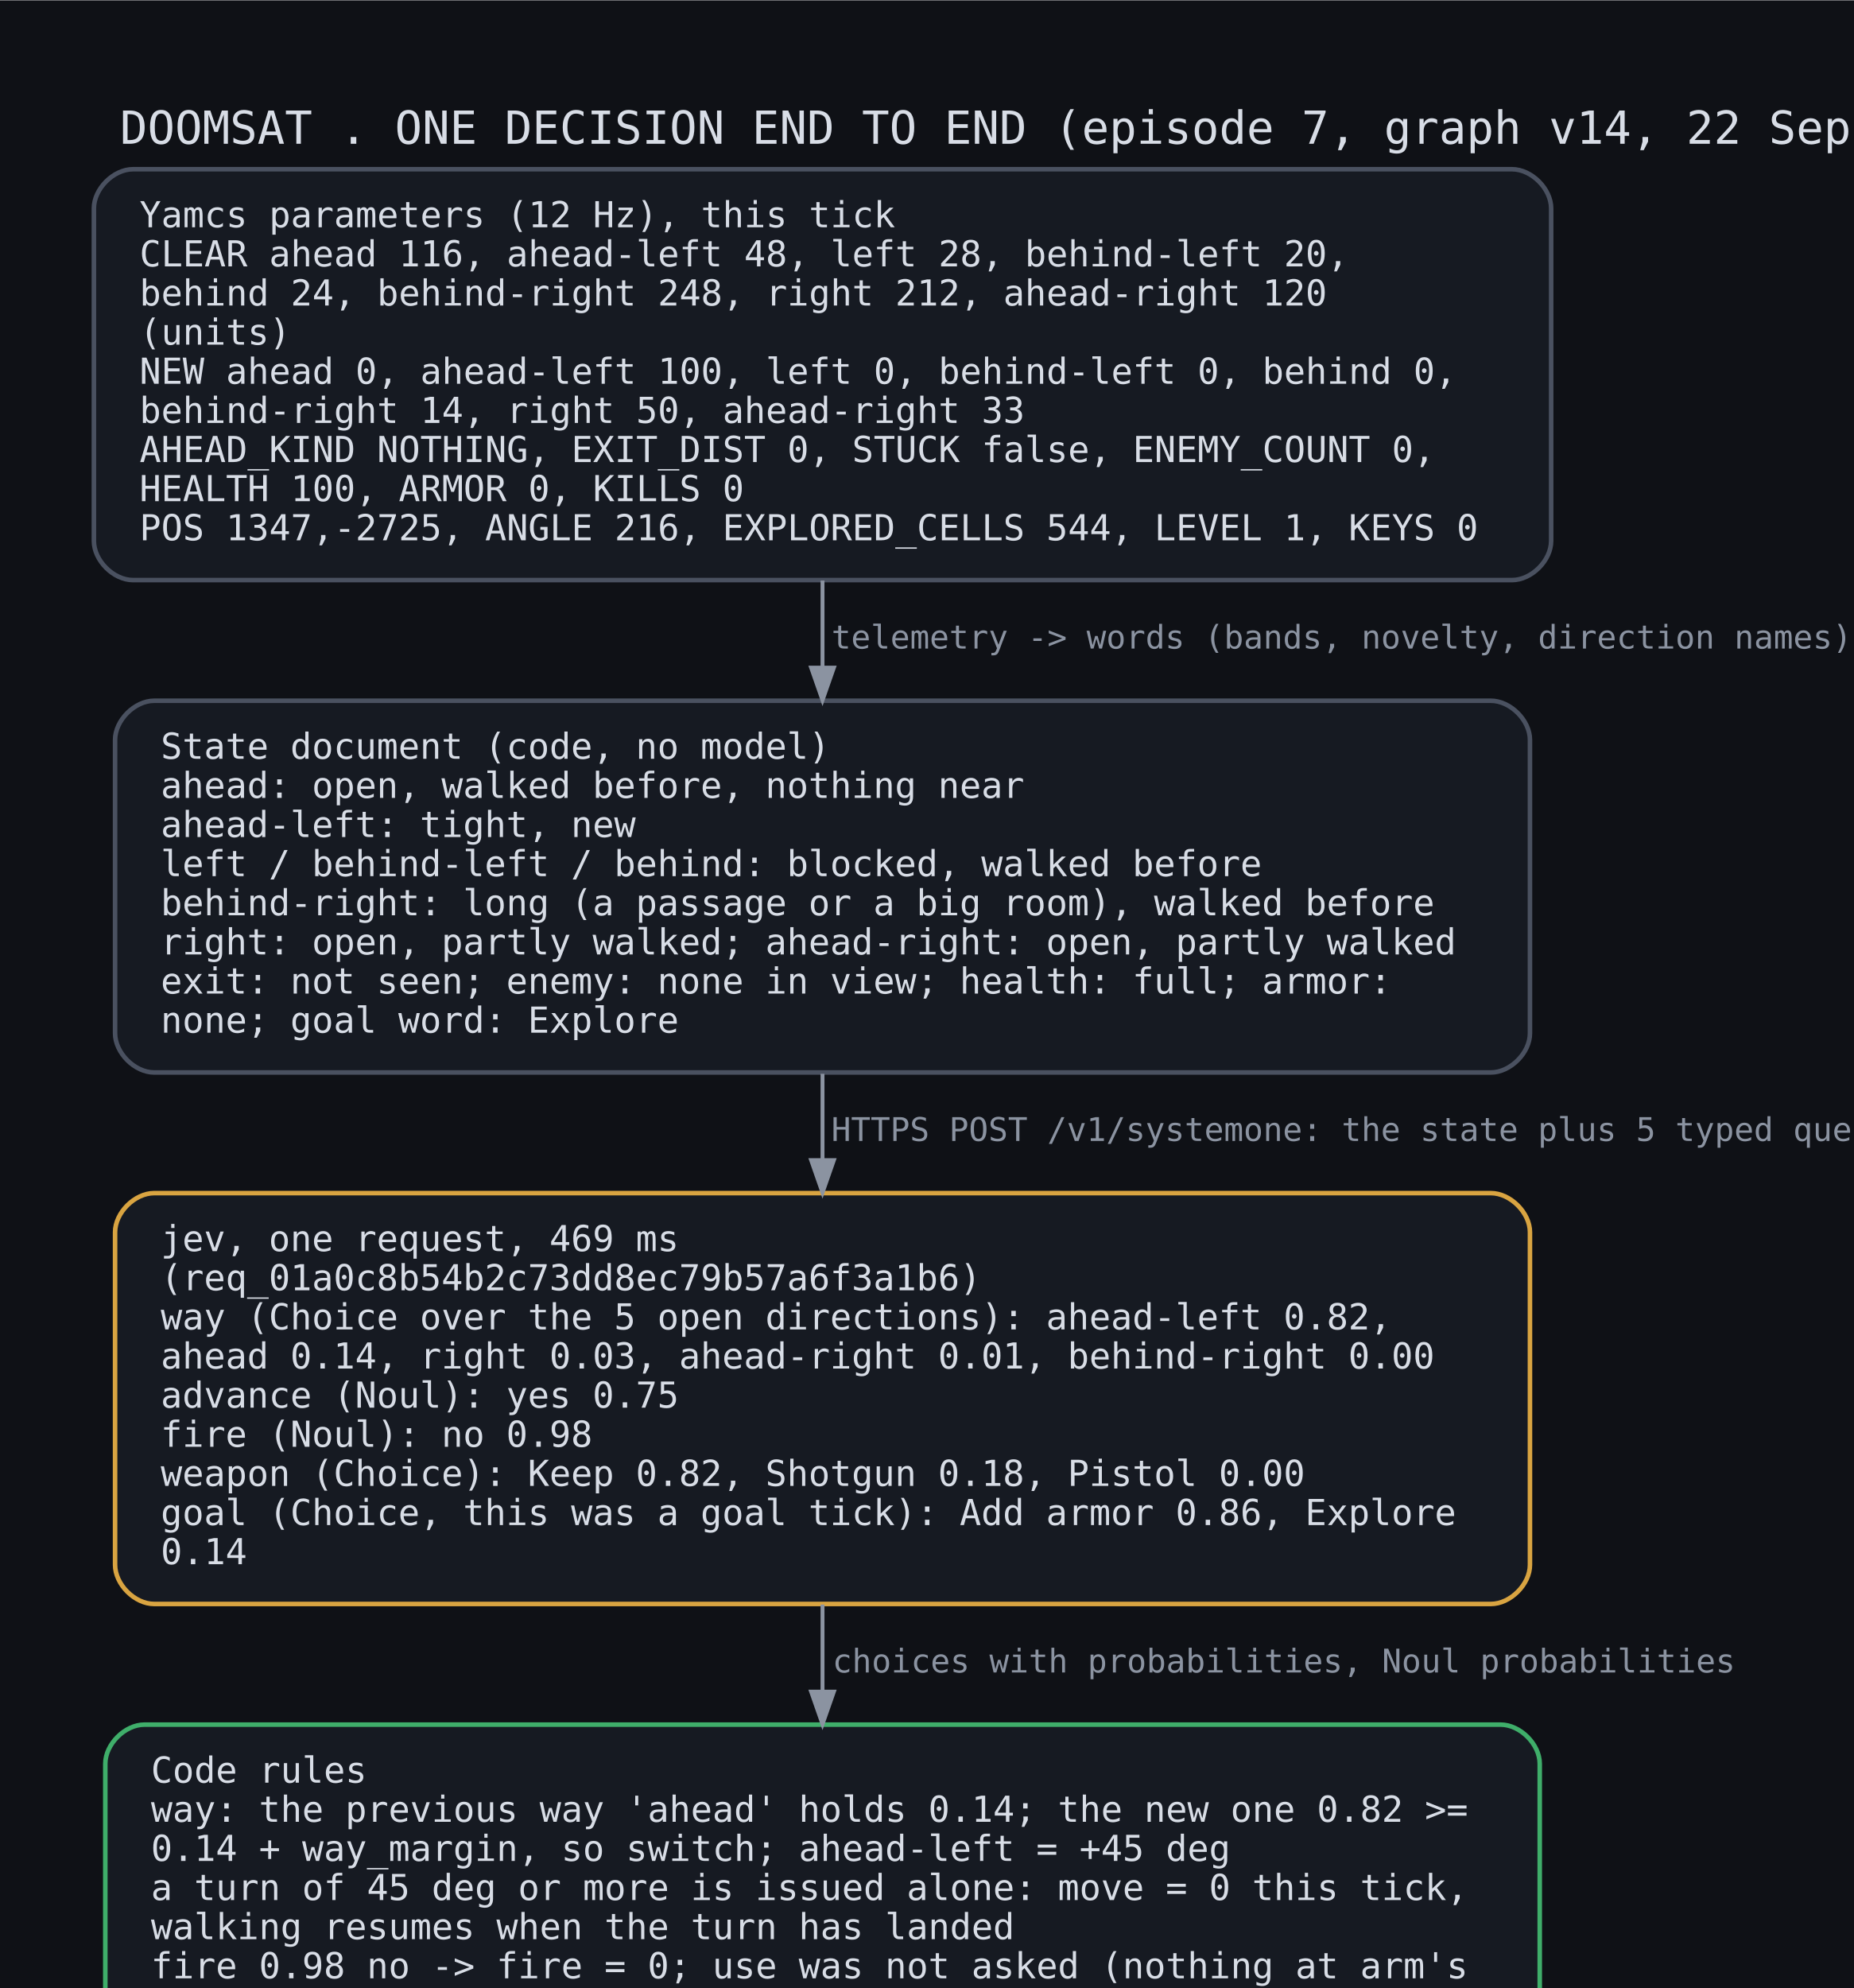
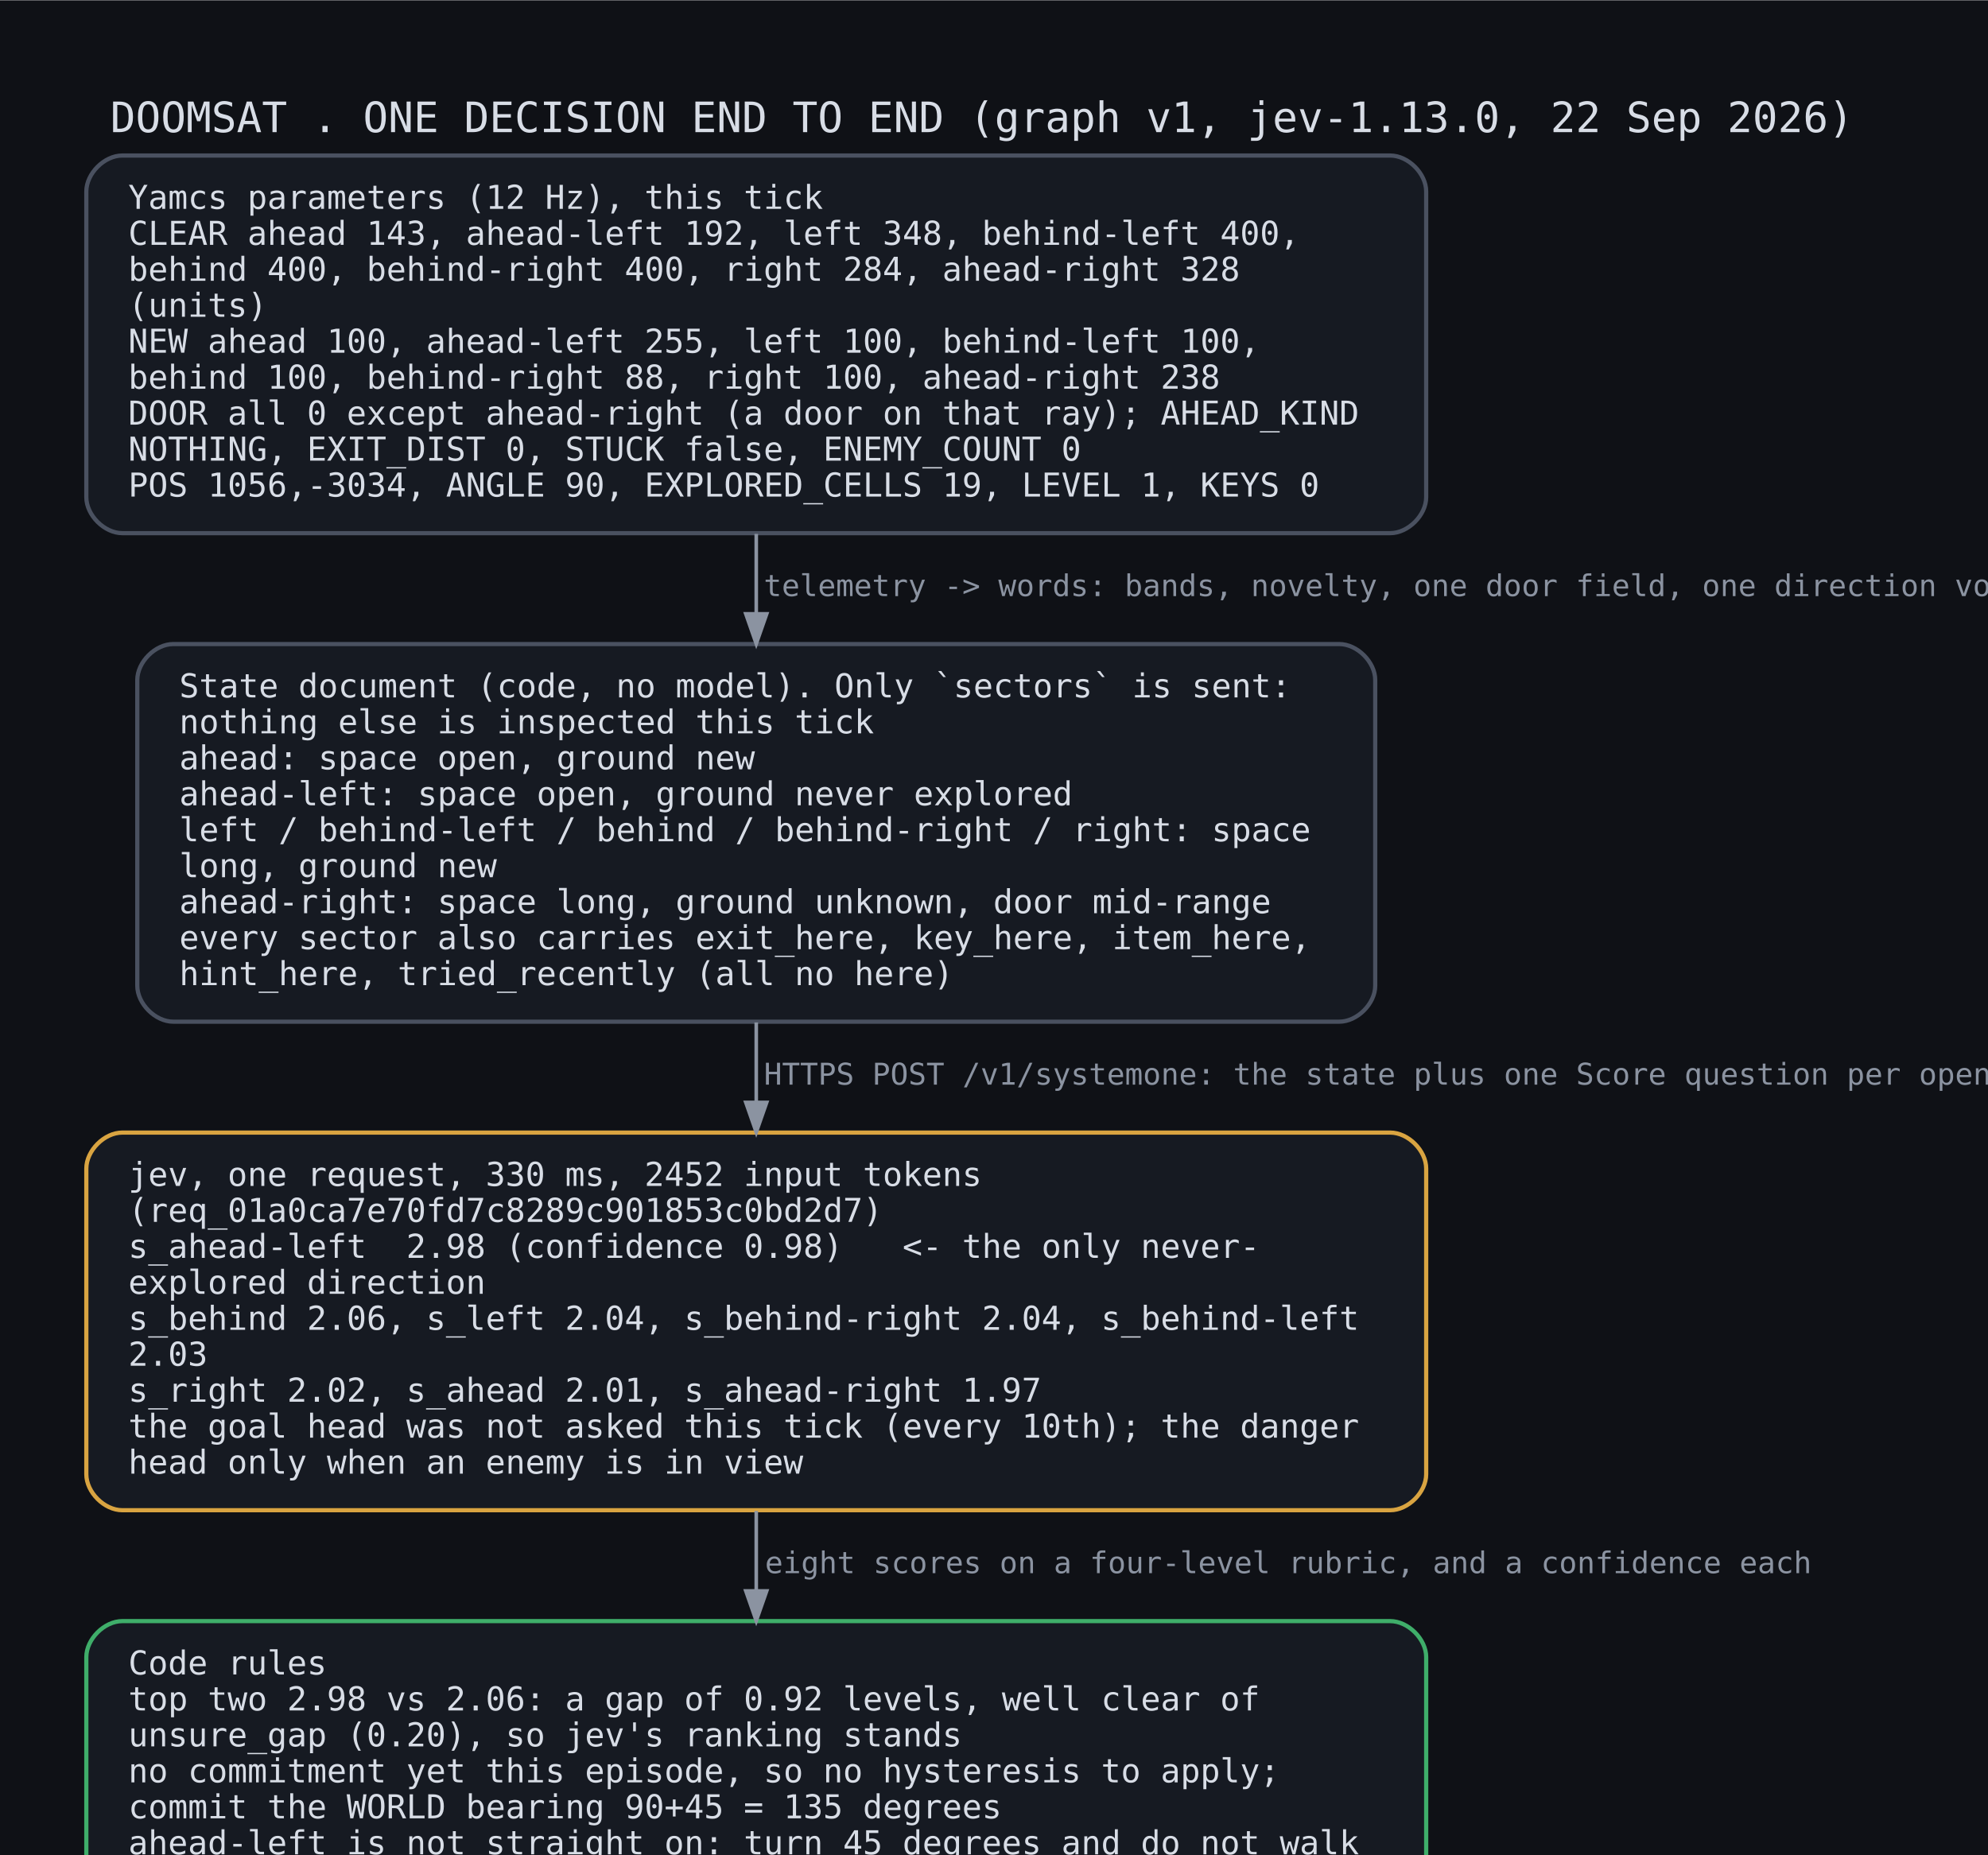
- <svg xmlns="http://www.w3.org/2000/svg" width="1008pt" height="1081pt" viewBox="0.00 0.00 756.10 810.60">
-   <g id="graph0" class="graph" transform="scale(1.33 1.33) rotate(0) translate(28.8 781.8)">
-     <polygon fill="#0f1116" stroke="transparent" points="-28.8,28.8 -28.8,-781.8 727.3,-781.8 727.3,28.8 -28.8,28.8" />
-     <text text-anchor="start" x="8" y="-737.8" font-family="DejaVu Sans Mono" font-size="14.00" fill="#d8dde6">DOOMSAT . ONE DECISION END TO END (episode 7, graph v14, 22 Sep 2026 10:41:59 UTC)</text>
+ <svg xmlns="http://www.w3.org/2000/svg" width="1176pt" height="1097pt" viewBox="0.00 0.00 882.10 822.60">
+   <g id="graph0" class="graph" transform="scale(1.33 1.33) rotate(0) translate(28.8 793.8)">
+     <polygon fill="#0f1116" stroke="transparent" points="-28.8,28.8 -28.8,-793.8 853.3,-793.8 853.3,28.8 -28.8,28.8" />
+     <text text-anchor="start" x="8" y="-749.8" font-family="DejaVu Sans Mono" font-size="14.00" fill="#d8dde6">DOOMSAT . ONE DECISION END TO END (graph v1, jev-1.13.0, 22 Sep 2026)</text>
    <g id="node1" class="node">
-       <path fill="#161a22" stroke="#4a5160" stroke-width="1.4" d="M435,-730C435,-730 12,-730 12,-730 6,-730 0,-724 0,-718 0,-718 0,-616 0,-616 0,-610 6,-604 12,-604 12,-604 435,-604 435,-604 441,-604 447,-610 447,-616 447,-616 447,-718 447,-718 447,-724 441,-730 435,-730" />
-       <text text-anchor="start" x="14" y="-712.2" font-family="DejaVu Sans Mono" font-size="11.00" fill="#d8dde6">Yamcs parameters (12 Hz), this tick</text>
-       <text text-anchor="start" x="14" y="-700.2" font-family="DejaVu Sans Mono" font-size="11.00" fill="#d8dde6">CLEAR ahead 116, ahead-left 48, left 28, behind-left 20,</text>
-       <text text-anchor="start" x="14" y="-688.2" font-family="DejaVu Sans Mono" font-size="11.00" fill="#d8dde6">behind 24, behind-right 248, right 212, ahead-right 120</text>
-       <text text-anchor="start" x="14" y="-676.2" font-family="DejaVu Sans Mono" font-size="11.00" fill="#d8dde6">(units)</text>
-       <text text-anchor="start" x="14" y="-664.2" font-family="DejaVu Sans Mono" font-size="11.00" fill="#d8dde6">NEW ahead 0, ahead-left 100, left 0, behind-left 0, behind 0,</text>
-       <text text-anchor="start" x="14" y="-652.2" font-family="DejaVu Sans Mono" font-size="11.00" fill="#d8dde6">behind-right 14, right 50, ahead-right 33</text>
-       <text text-anchor="start" x="14" y="-640.2" font-family="DejaVu Sans Mono" font-size="11.00" fill="#d8dde6">AHEAD_KIND NOTHING, EXIT_DIST 0, STUCK false, ENEMY_COUNT 0,</text>
-       <text text-anchor="start" x="14" y="-628.2" font-family="DejaVu Sans Mono" font-size="11.00" fill="#d8dde6">HEALTH 100, ARMOR 0, KILLS 0</text>
-       <text text-anchor="start" x="14" y="-616.2" font-family="DejaVu Sans Mono" font-size="11.00" fill="#d8dde6">POS 1347,-2725, ANGLE 216, EXPLORED_CELLS 544, LEVEL 1, KEYS 0</text>
+       <path fill="#161a22" stroke="#4a5160" stroke-width="1.4" d="M435,-742C435,-742 12,-742 12,-742 6,-742 0,-736 0,-730 0,-730 0,-628 0,-628 0,-622 6,-616 12,-616 12,-616 435,-616 435,-616 441,-616 447,-622 447,-628 447,-628 447,-730 447,-730 447,-736 441,-742 435,-742" />
+       <text text-anchor="start" x="14" y="-724.2" font-family="DejaVu Sans Mono" font-size="11.00" fill="#d8dde6">Yamcs parameters (12 Hz), this tick</text>
+       <text text-anchor="start" x="14" y="-712.2" font-family="DejaVu Sans Mono" font-size="11.00" fill="#d8dde6">CLEAR ahead 143, ahead-left 192, left 348, behind-left 400,</text>
+       <text text-anchor="start" x="14" y="-700.2" font-family="DejaVu Sans Mono" font-size="11.00" fill="#d8dde6">behind 400, behind-right 400, right 284, ahead-right 328</text>
+       <text text-anchor="start" x="14" y="-688.2" font-family="DejaVu Sans Mono" font-size="11.00" fill="#d8dde6">(units)</text>
+       <text text-anchor="start" x="14" y="-676.2" font-family="DejaVu Sans Mono" font-size="11.00" fill="#d8dde6">NEW ahead 100, ahead-left 255, left 100, behind-left 100,</text>
+       <text text-anchor="start" x="14" y="-664.2" font-family="DejaVu Sans Mono" font-size="11.00" fill="#d8dde6">behind 100, behind-right 88, right 100, ahead-right 238</text>
+       <text text-anchor="start" x="14" y="-652.2" font-family="DejaVu Sans Mono" font-size="11.00" fill="#d8dde6">DOOR all 0 except ahead-right (a door on that ray); AHEAD_KIND</text>
+       <text text-anchor="start" x="14" y="-640.2" font-family="DejaVu Sans Mono" font-size="11.00" fill="#d8dde6">NOTHING, EXIT_DIST 0, STUCK false, ENEMY_COUNT 0</text>
+       <text text-anchor="start" x="14" y="-628.2" font-family="DejaVu Sans Mono" font-size="11.00" fill="#d8dde6">POS 1056,-3034, ANGLE 90, EXPLORED_CELLS 19, LEVEL 1, KEYS 0</text>
    </g>
    <g id="node2" class="node">
-       <path fill="#161a22" stroke="#4a5160" stroke-width="1.4" d="M428.5,-567C428.5,-567 18.5,-567 18.5,-567 12.5,-567 6.5,-561 6.5,-555 6.5,-555 6.5,-465 6.5,-465 6.5,-459 12.5,-453 18.5,-453 18.5,-453 428.5,-453 428.5,-453 434.5,-453 440.5,-459 440.5,-465 440.5,-465 440.5,-555 440.5,-555 440.5,-561 434.5,-567 428.5,-567" />
-       <text text-anchor="start" x="20.5" y="-549.2" font-family="DejaVu Sans Mono" font-size="11.00" fill="#d8dde6">State document (code, no model)</text>
-       <text text-anchor="start" x="20.5" y="-537.2" font-family="DejaVu Sans Mono" font-size="11.00" fill="#d8dde6">ahead: open, walked before, nothing near</text>
-       <text text-anchor="start" x="20.5" y="-525.2" font-family="DejaVu Sans Mono" font-size="11.00" fill="#d8dde6">ahead-left: tight, new</text>
-       <text text-anchor="start" x="20.5" y="-513.2" font-family="DejaVu Sans Mono" font-size="11.00" fill="#d8dde6">left / behind-left / behind: blocked, walked before</text>
-       <text text-anchor="start" x="20.5" y="-501.2" font-family="DejaVu Sans Mono" font-size="11.00" fill="#d8dde6">behind-right: long (a passage or a big room), walked before</text>
-       <text text-anchor="start" x="20.5" y="-489.2" font-family="DejaVu Sans Mono" font-size="11.00" fill="#d8dde6">right: open, partly walked; ahead-right: open, partly walked</text>
-       <text text-anchor="start" x="20.5" y="-477.2" font-family="DejaVu Sans Mono" font-size="11.00" fill="#d8dde6">exit: not seen; enemy: none in view; health: full; armor:</text>
-       <text text-anchor="start" x="20.5" y="-465.2" font-family="DejaVu Sans Mono" font-size="11.00" fill="#d8dde6">none; goal word: Explore</text>
+       <path fill="#161a22" stroke="#4a5160" stroke-width="1.4" d="M418,-579C418,-579 29,-579 29,-579 23,-579 17,-573 17,-567 17,-567 17,-465 17,-465 17,-459 23,-453 29,-453 29,-453 418,-453 418,-453 424,-453 430,-459 430,-465 430,-465 430,-567 430,-567 430,-573 424,-579 418,-579" />
+       <text text-anchor="start" x="31" y="-561.2" font-family="DejaVu Sans Mono" font-size="11.00" fill="#d8dde6">State document (code, no model). Only `sectors` is sent:</text>
+       <text text-anchor="start" x="31" y="-549.2" font-family="DejaVu Sans Mono" font-size="11.00" fill="#d8dde6">nothing else is inspected this tick</text>
+       <text text-anchor="start" x="31" y="-537.2" font-family="DejaVu Sans Mono" font-size="11.00" fill="#d8dde6">ahead: space open, ground new</text>
+       <text text-anchor="start" x="31" y="-525.2" font-family="DejaVu Sans Mono" font-size="11.00" fill="#d8dde6">ahead-left: space open, ground never explored</text>
+       <text text-anchor="start" x="31" y="-513.2" font-family="DejaVu Sans Mono" font-size="11.00" fill="#d8dde6">left / behind-left / behind / behind-right / right: space</text>
+       <text text-anchor="start" x="31" y="-501.2" font-family="DejaVu Sans Mono" font-size="11.00" fill="#d8dde6">long, ground new</text>
+       <text text-anchor="start" x="31" y="-489.2" font-family="DejaVu Sans Mono" font-size="11.00" fill="#d8dde6">ahead-right: space long, ground unknown, door mid-range</text>
+       <text text-anchor="start" x="31" y="-477.2" font-family="DejaVu Sans Mono" font-size="11.00" fill="#d8dde6">every sector also carries exit_here, key_here, item_here,</text>
+       <text text-anchor="start" x="31" y="-465.2" font-family="DejaVu Sans Mono" font-size="11.00" fill="#d8dde6">hint_here, tried_recently (all no here)</text>
    </g>
    <g id="edge1" class="edge">
-       <path fill="none" stroke="#8b93a1" stroke-width="1.2" d="M223.5,-603.85C223.5,-595.13 223.5,-586.14 223.5,-577.35" />
-       <polygon fill="#8b93a1" stroke="#8b93a1" stroke-width="1.2" points="227,-577.15 223.5,-567.15 220,-577.15 227,-577.15" />
-       <text text-anchor="middle" x="452" y="-583" font-family="DejaVu Sans Mono" font-size="10.00" fill="#8b93a1"> telemetry -&gt; words (bands, novelty, direction names); no number reaches jev</text>
+       <path fill="none" stroke="#8b93a1" stroke-width="1.2" d="M223.5,-615.75C223.5,-607.1 223.5,-598.16 223.5,-589.34" />
+       <polygon fill="#8b93a1" stroke="#8b93a1" stroke-width="1.2" points="227,-589.08 223.5,-579.08 220,-589.08 227,-589.08" />
+       <text text-anchor="middle" x="524" y="-595" font-family="DejaVu Sans Mono" font-size="10.00" fill="#8b93a1"> telemetry -&gt; words: bands, novelty, one door field, one direction vocabulary; no number reaches jev</text>
    </g>
    <g id="node3" class="node">
-       <path fill="#161a22" stroke="#d9a441" stroke-width="1.4" d="M428.5,-416C428.5,-416 18.5,-416 18.5,-416 12.5,-416 6.5,-410 6.5,-404 6.5,-404 6.5,-302 6.5,-302 6.5,-296 12.5,-290 18.5,-290 18.5,-290 428.5,-290 428.5,-290 434.5,-290 440.5,-296 440.5,-302 440.5,-302 440.5,-404 440.5,-404 440.5,-410 434.5,-416 428.5,-416" />
-       <text text-anchor="start" x="20.5" y="-398.2" font-family="DejaVu Sans Mono" font-size="11.00" fill="#d8dde6">jev, one request, 469 ms</text>
-       <text text-anchor="start" x="20.5" y="-386.2" font-family="DejaVu Sans Mono" font-size="11.00" fill="#d8dde6">(req_01a0c8b54b2c73dd8ec79b57a6f3a1b6)</text>
-       <text text-anchor="start" x="20.5" y="-374.2" font-family="DejaVu Sans Mono" font-size="11.00" fill="#d8dde6">way (Choice over the 5 open directions): ahead-left 0.82,</text>
-       <text text-anchor="start" x="20.5" y="-362.2" font-family="DejaVu Sans Mono" font-size="11.00" fill="#d8dde6">ahead 0.14, right 0.03, ahead-right 0.01, behind-right 0.00</text>
-       <text text-anchor="start" x="20.5" y="-350.2" font-family="DejaVu Sans Mono" font-size="11.00" fill="#d8dde6">advance (Noul): yes 0.75</text>
-       <text text-anchor="start" x="20.5" y="-338.2" font-family="DejaVu Sans Mono" font-size="11.00" fill="#d8dde6">fire (Noul): no 0.98</text>
-       <text text-anchor="start" x="20.5" y="-326.2" font-family="DejaVu Sans Mono" font-size="11.00" fill="#d8dde6">weapon (Choice): Keep 0.82, Shotgun 0.18, Pistol 0.00</text>
-       <text text-anchor="start" x="20.5" y="-314.2" font-family="DejaVu Sans Mono" font-size="11.00" fill="#d8dde6">goal (Choice, this was a goal tick): Add armor 0.86, Explore</text>
-       <text text-anchor="start" x="20.5" y="-302.2" font-family="DejaVu Sans Mono" font-size="11.00" fill="#d8dde6">0.14</text>
+       <path fill="#161a22" stroke="#d9a441" stroke-width="1.4" d="M435,-416C435,-416 12,-416 12,-416 6,-416 0,-410 0,-404 0,-404 0,-302 0,-302 0,-296 6,-290 12,-290 12,-290 435,-290 435,-290 441,-290 447,-296 447,-302 447,-302 447,-404 447,-404 447,-410 441,-416 435,-416" />
+       <text text-anchor="start" x="14" y="-398.2" font-family="DejaVu Sans Mono" font-size="11.00" fill="#d8dde6">jev, one request, 330 ms, 2452 input tokens</text>
+       <text text-anchor="start" x="14" y="-386.2" font-family="DejaVu Sans Mono" font-size="11.00" fill="#d8dde6">(req_01a0ca7e70fd7c8289c901853c0bd2d7)</text>
+       <text text-anchor="start" x="14" y="-374.2" font-family="DejaVu Sans Mono" font-size="11.00" fill="#d8dde6">s_ahead-left  2.98 (confidence 0.98)   &lt;- the only never-</text>
+       <text text-anchor="start" x="14" y="-362.2" font-family="DejaVu Sans Mono" font-size="11.00" fill="#d8dde6">explored direction</text>
+       <text text-anchor="start" x="14" y="-350.2" font-family="DejaVu Sans Mono" font-size="11.00" fill="#d8dde6">s_behind 2.06, s_left 2.04, s_behind-right 2.04, s_behind-left</text>
+       <text text-anchor="start" x="14" y="-338.2" font-family="DejaVu Sans Mono" font-size="11.00" fill="#d8dde6">2.03</text>
+       <text text-anchor="start" x="14" y="-326.2" font-family="DejaVu Sans Mono" font-size="11.00" fill="#d8dde6">s_right 2.02, s_ahead 2.01, s_ahead-right 1.97</text>
+       <text text-anchor="start" x="14" y="-314.2" font-family="DejaVu Sans Mono" font-size="11.00" fill="#d8dde6">the goal head was not asked this tick (every 10th); the danger</text>
+       <text text-anchor="start" x="14" y="-302.2" font-family="DejaVu Sans Mono" font-size="11.00" fill="#d8dde6">head only when an enemy is in view</text>
    </g>
    <g id="edge2" class="edge">
-       <path fill="none" stroke="#8b93a1" stroke-width="1.2" d="M223.5,-452.6C223.5,-444.08 223.5,-435.19 223.5,-426.38" />
-       <polygon fill="#8b93a1" stroke="#8b93a1" stroke-width="1.2" points="227,-426.12 223.5,-416.12 220,-426.12 227,-426.12" />
-       <text text-anchor="middle" x="461" y="-432" font-family="DejaVu Sans Mono" font-size="10.00" fill="#8b93a1"> HTTPS POST /v1/systemone: the state plus 5 typed questions with their criteria</text>
+       <path fill="none" stroke="#8b93a1" stroke-width="1.2" d="M223.5,-452.75C223.5,-444.1 223.5,-435.16 223.5,-426.34" />
+       <polygon fill="#8b93a1" stroke="#8b93a1" stroke-width="1.2" points="227,-426.08 223.5,-416.08 220,-426.08 227,-426.08" />
+       <text text-anchor="middle" x="500" y="-432" font-family="DejaVu Sans Mono" font-size="10.00" fill="#8b93a1"> HTTPS POST /v1/systemone: the state plus one Score question per open direction, same rubric</text>
    </g>
    <g id="node4" class="node">
-       <path fill="#161a22" stroke="#3fae6a" stroke-width="1.4" d="M431.5,-253C431.5,-253 15.5,-253 15.5,-253 9.5,-253 3.5,-247 3.5,-241 3.5,-241 3.5,-127 3.5,-127 3.5,-121 9.5,-115 15.5,-115 15.5,-115 431.5,-115 431.5,-115 437.5,-115 443.5,-121 443.5,-127 443.5,-127 443.5,-241 443.5,-241 443.5,-247 437.5,-253 431.5,-253" />
-       <text text-anchor="start" x="17.5" y="-235.2" font-family="DejaVu Sans Mono" font-size="11.00" fill="#d8dde6">Code rules</text>
-       <text text-anchor="start" x="17.5" y="-223.2" font-family="DejaVu Sans Mono" font-size="11.00" fill="#d8dde6">way: the previous way 'ahead' holds 0.14; the new one 0.82 &gt;=</text>
-       <text text-anchor="start" x="17.5" y="-211.2" font-family="DejaVu Sans Mono" font-size="11.00" fill="#d8dde6">0.14 + way_margin, so switch; ahead-left = +45 deg</text>
-       <text text-anchor="start" x="17.5" y="-199.2" font-family="DejaVu Sans Mono" font-size="11.00" fill="#d8dde6">a turn of 45 deg or more is issued alone: move = 0 this tick,</text>
-       <text text-anchor="start" x="17.5" y="-187.2" font-family="DejaVu Sans Mono" font-size="11.00" fill="#d8dde6">walking resumes when the turn has landed</text>
-       <text text-anchor="start" x="17.5" y="-175.2" font-family="DejaVu Sans Mono" font-size="11.00" fill="#d8dde6">fire 0.98 no -&gt; fire = 0; use was not asked (nothing at arm's</text>
-       <text text-anchor="start" x="17.5" y="-163.2" font-family="DejaVu Sans Mono" font-size="11.00" fill="#d8dde6">length) -&gt; use = 0</text>
-       <text text-anchor="start" x="17.5" y="-151.2" font-family="DejaVu Sans Mono" font-size="11.00" fill="#d8dde6">weapon Keep -&gt; no switch</text>
-       <text text-anchor="start" x="17.5" y="-139.2" font-family="DejaVu Sans Mono" font-size="11.00" fill="#d8dde6">goal Add armor -&gt; SET_GOAL(ADD_ARMOR) on the goal tick; the</text>
-       <text text-anchor="start" x="17.5" y="-127.2" font-family="DejaVu Sans Mono" font-size="11.00" fill="#d8dde6">word 'Add armor' enters the next documents</text>
+       <path fill="#161a22" stroke="#3fae6a" stroke-width="1.4" d="M435,-253C435,-253 12,-253 12,-253 6,-253 0,-247 0,-241 0,-241 0,-139 0,-139 0,-133 6,-127 12,-127 12,-127 435,-127 435,-127 441,-127 447,-133 447,-139 447,-139 447,-241 447,-241 447,-247 441,-253 435,-253" />
+       <text text-anchor="start" x="14" y="-235.2" font-family="DejaVu Sans Mono" font-size="11.00" fill="#d8dde6">Code rules</text>
+       <text text-anchor="start" x="14" y="-223.2" font-family="DejaVu Sans Mono" font-size="11.00" fill="#d8dde6">top two 2.98 vs 2.06: a gap of 0.92 levels, well clear of</text>
+       <text text-anchor="start" x="14" y="-211.2" font-family="DejaVu Sans Mono" font-size="11.00" fill="#d8dde6">unsure_gap (0.20), so jev's ranking stands</text>
+       <text text-anchor="start" x="14" y="-199.2" font-family="DejaVu Sans Mono" font-size="11.00" fill="#d8dde6">no commitment yet this episode, so no hysteresis to apply;</text>
+       <text text-anchor="start" x="14" y="-187.2" font-family="DejaVu Sans Mono" font-size="11.00" fill="#d8dde6">commit the WORLD bearing 90+45 = 135 degrees</text>
+       <text text-anchor="start" x="14" y="-175.2" font-family="DejaVu Sans Mono" font-size="11.00" fill="#d8dde6">ahead-left is not straight on: turn 45 degrees and do not walk</text>
+       <text text-anchor="start" x="14" y="-163.2" font-family="DejaVu Sans Mono" font-size="11.00" fill="#d8dde6">this tick</text>
+       <text text-anchor="start" x="14" y="-151.2" font-family="DejaVu Sans Mono" font-size="11.00" fill="#d8dde6">reflex: ammunition is zero so fire stays off; the turn is</text>
+       <text text-anchor="start" x="14" y="-139.2" font-family="DejaVu Sans Mono" font-size="11.00" fill="#d8dde6">inside max_turn_deg; no turn is in flight</text>
    </g>
    <g id="edge3" class="edge">
-       <path fill="none" stroke="#8b93a1" stroke-width="1.2" d="M223.5,-289.82C223.5,-281.12 223.5,-272.1 223.5,-263.16" />
-       <polygon fill="#8b93a1" stroke="#8b93a1" stroke-width="1.2" points="227,-263.12 223.5,-253.12 220,-263.12 227,-263.12" />
-       <text text-anchor="middle" x="365" y="-269" font-family="DejaVu Sans Mono" font-size="10.00" fill="#8b93a1"> choices with probabilities, Noul probabilities</text>
+       <path fill="none" stroke="#8b93a1" stroke-width="1.2" d="M223.5,-289.75C223.5,-281.1 223.5,-272.16 223.5,-263.34" />
+       <polygon fill="#8b93a1" stroke="#8b93a1" stroke-width="1.2" points="227,-263.08 223.5,-253.08 220,-263.08 227,-263.08" />
+       <text text-anchor="middle" x="401" y="-269" font-family="DejaVu Sans Mono" font-size="10.00" fill="#8b93a1"> eight scores on a four-level rubric, and a confidence each</text>
    </g>
    <g id="node5" class="node">
-       <path fill="#161a22" stroke="#4f8fd6" stroke-width="1.4" d="M431.5,-78C431.5,-78 15.5,-78 15.5,-78 9.5,-78 3.5,-72 3.5,-66 3.5,-66 3.5,-12 3.5,-12 3.5,-6 9.5,0 15.5,0 15.5,0 431.5,0 431.5,0 437.5,0 443.5,-6 443.5,-12 443.5,-12 443.5,-66 443.5,-66 443.5,-72 437.5,-78 431.5,-78" />
-       <text text-anchor="start" x="17.5" y="-60.2" font-family="DejaVu Sans Mono" font-size="11.00" fill="#d8dde6">CONTROL(move=0, strafe=0, turn=+45, fire=0, use=0, weapon=no</text>
-       <text text-anchor="start" x="17.5" y="-48.2" font-family="DejaVu Sans Mono" font-size="11.00" fill="#d8dde6">change)</text>
-       <text text-anchor="start" x="17.5" y="-36.2" font-family="DejaVu Sans Mono" font-size="11.00" fill="#d8dde6">Yamcs HTTP -&gt; CCSDS TC -&gt; UDP -&gt; F´ CmdDispatcher -&gt; Doom</text>
-       <text text-anchor="start" x="17.5" y="-24.2" font-family="DejaVu Sans Mono" font-size="11.00" fill="#d8dde6">component -&gt; payload turn setpoint (6 deg per tic)</text>
-       <text text-anchor="start" x="17.5" y="-12.2" font-family="DejaVu Sans Mono" font-size="11.00" fill="#d8dde6">issued in 50 ms; F´ events: OpCodeDispatched, OpCodeCompleted</text>
+       <path fill="#161a22" stroke="#4f8fd6" stroke-width="1.4" d="M435,-90C435,-90 12,-90 12,-90 6,-90 0,-84 0,-78 0,-78 0,-12 0,-12 0,-6 6,0 12,0 12,0 435,0 435,0 441,0 447,-6 447,-12 447,-12 447,-78 447,-78 447,-84 441,-90 435,-90" />
+       <text text-anchor="start" x="14" y="-72.2" font-family="DejaVu Sans Mono" font-size="11.00" fill="#d8dde6">CONTROL(move=0, strafe=0, turn=+45, fire=0, use=0, weapon=FIST</text>
+       <text text-anchor="start" x="14" y="-60.2" font-family="DejaVu Sans Mono" font-size="11.00" fill="#d8dde6">meaning keep)</text>
+       <text text-anchor="start" x="14" y="-48.2" font-family="DejaVu Sans Mono" font-size="11.00" fill="#d8dde6">Yamcs HTTP -&gt; CCSDS TC -&gt; UDP -&gt; F Prime CmdDispatcher -&gt; Doom</text>
+       <text text-anchor="start" x="14" y="-36.2" font-family="DejaVu Sans Mono" font-size="11.00" fill="#d8dde6">component -&gt; payload turn setpoint (6 deg per tic)</text>
+       <text text-anchor="start" x="14" y="-24.2" font-family="DejaVu Sans Mono" font-size="11.00" fill="#d8dde6">the next tick will not be judged until that turn has landed,</text>
+       <text text-anchor="start" x="14" y="-12.2" font-family="DejaVu Sans Mono" font-size="11.00" fill="#d8dde6">so the sectors are never read mid-swing</text>
    </g>
    <g id="edge4" class="edge">
-       <path fill="none" stroke="#8b93a1" stroke-width="1.2" d="M223.5,-114.85C223.5,-105.85 223.5,-96.78 223.5,-88.21" />
-       <polygon fill="#8b93a1" stroke="#8b93a1" stroke-width="1.2" points="227,-88.04 223.5,-78.04 220,-88.04 227,-88.04" />
-       <text text-anchor="middle" x="299" y="-94" font-family="DejaVu Sans Mono" font-size="10.00" fill="#8b93a1"> one command per decision</text>
+       <path fill="none" stroke="#8b93a1" stroke-width="1.2" d="M223.5,-126.69C223.5,-117.82 223.5,-108.76 223.5,-100.06" />
+       <polygon fill="#8b93a1" stroke="#8b93a1" stroke-width="1.2" points="227,-100.05 223.5,-90.05 220,-100.05 227,-100.05" />
+       <text text-anchor="middle" x="299" y="-106" font-family="DejaVu Sans Mono" font-size="10.00" fill="#8b93a1"> one command per decision</text>
    </g>
  </g>
</svg>
